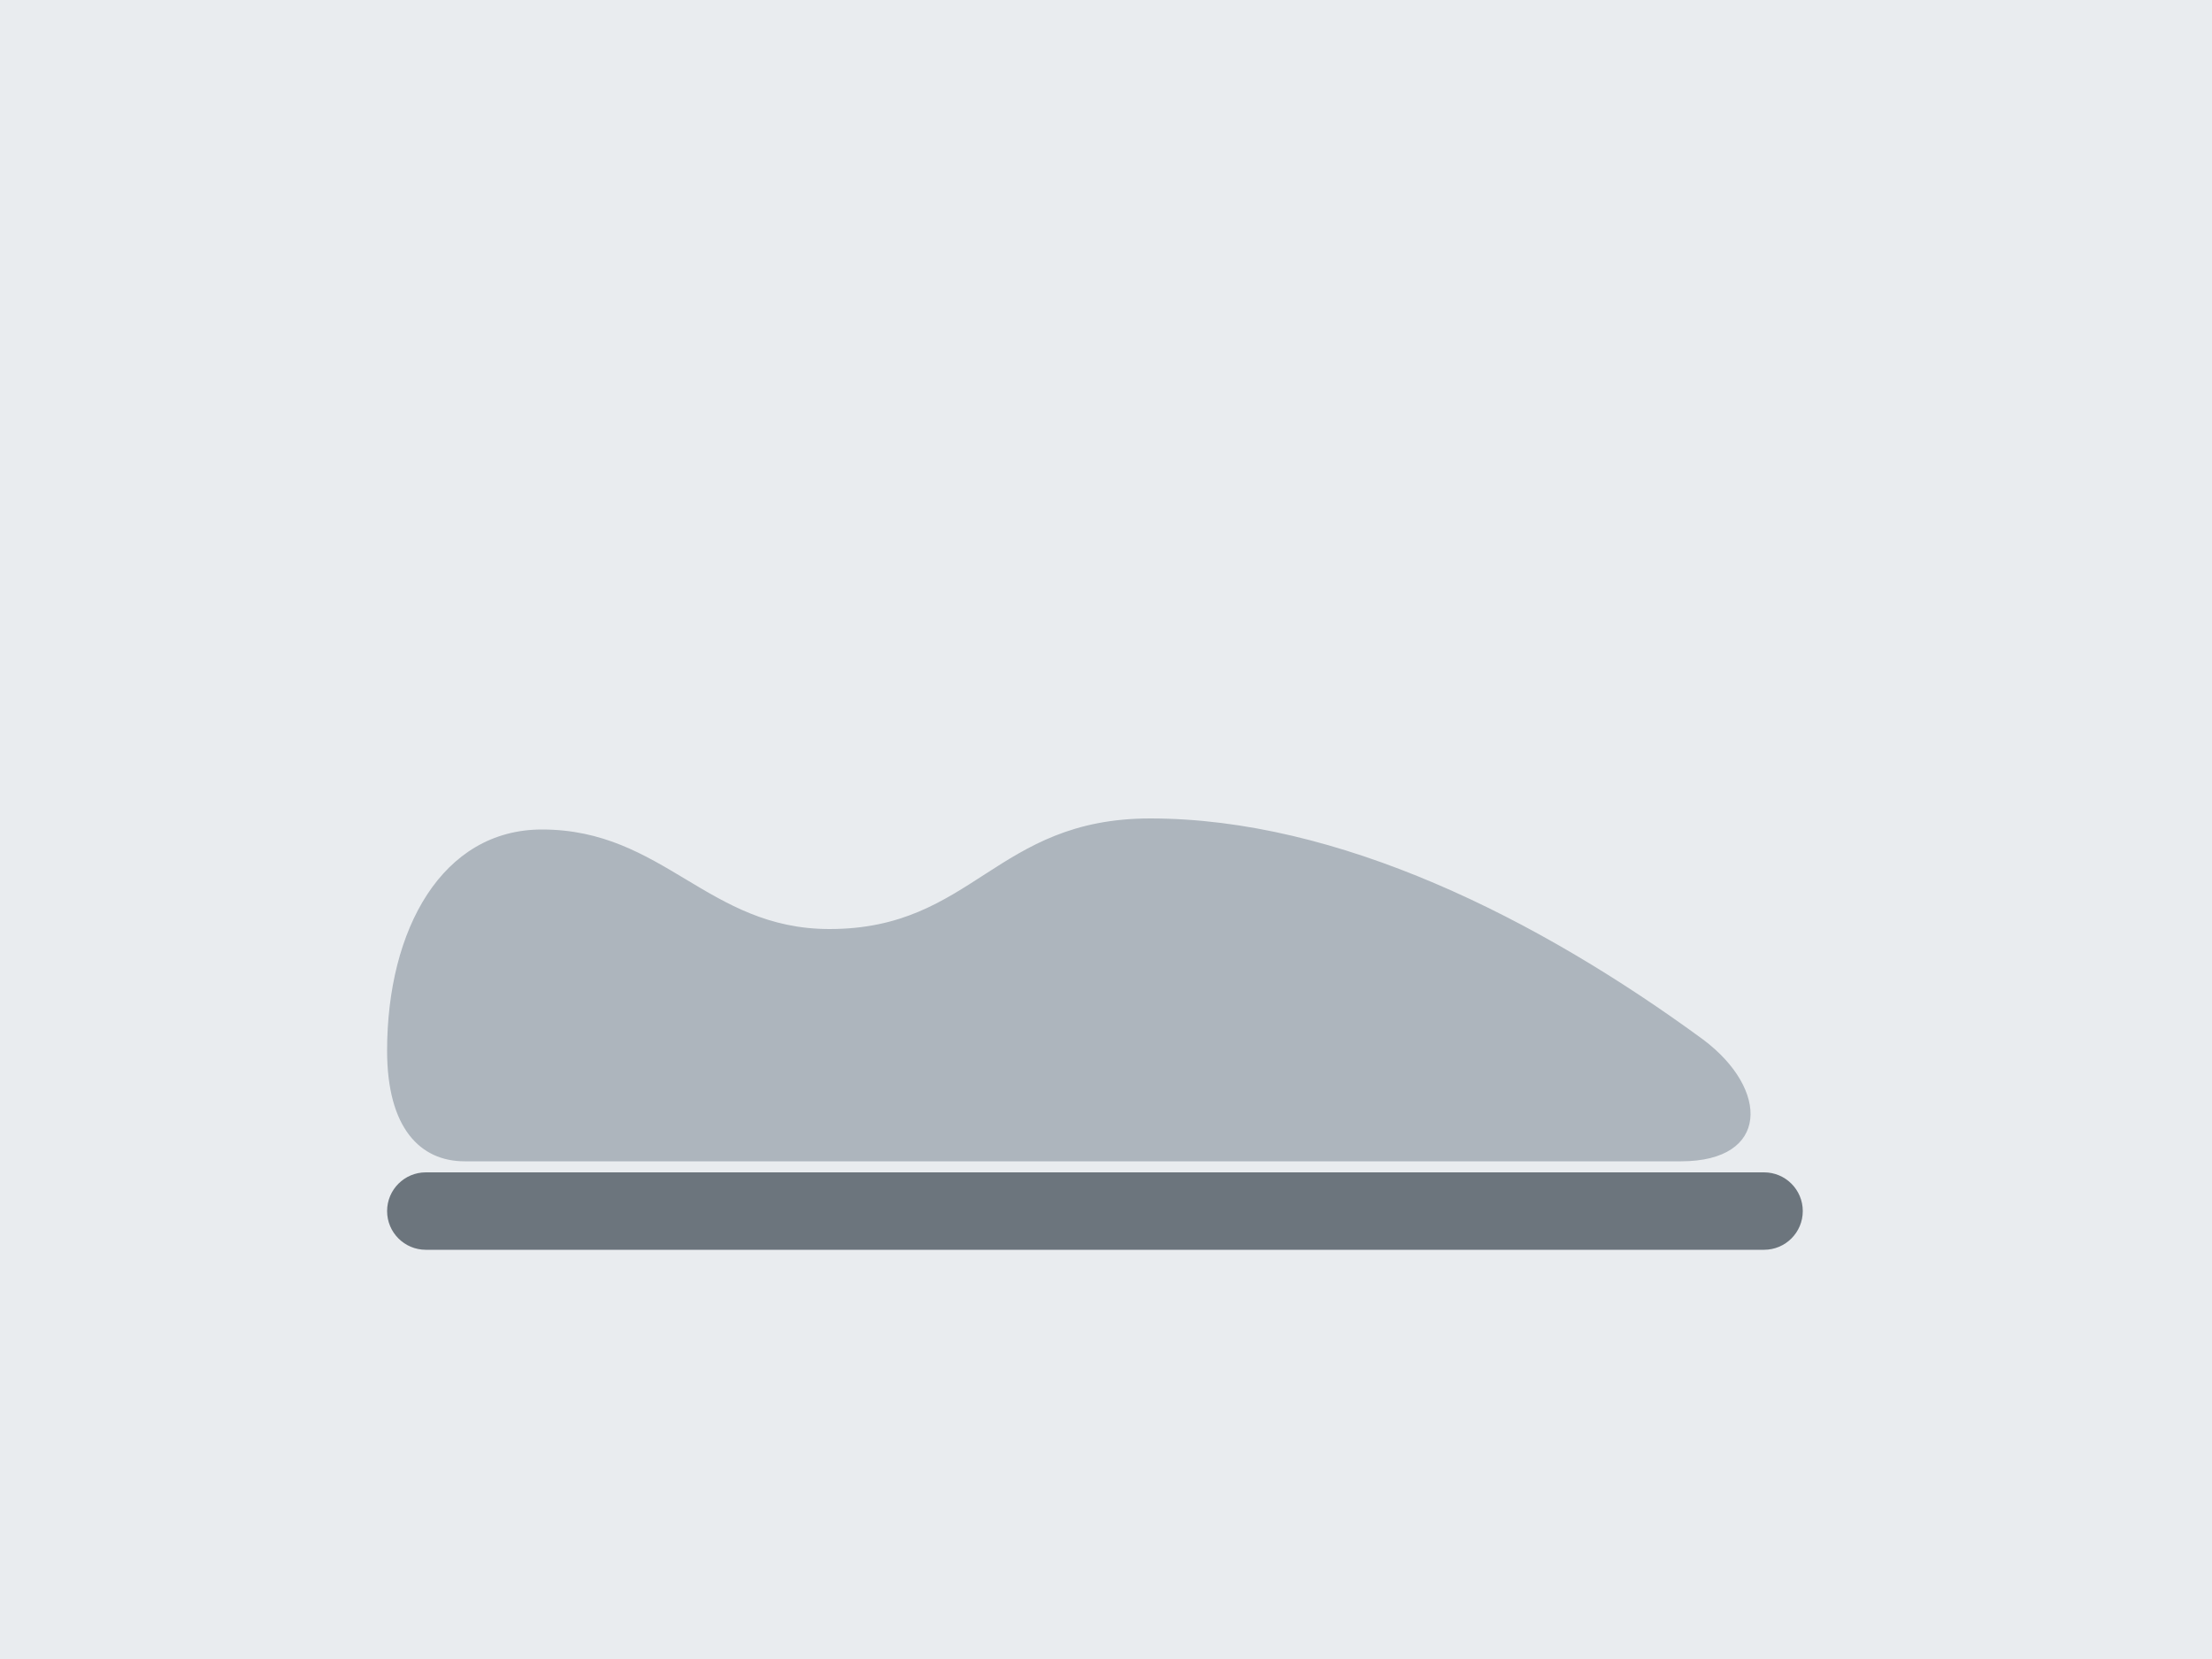
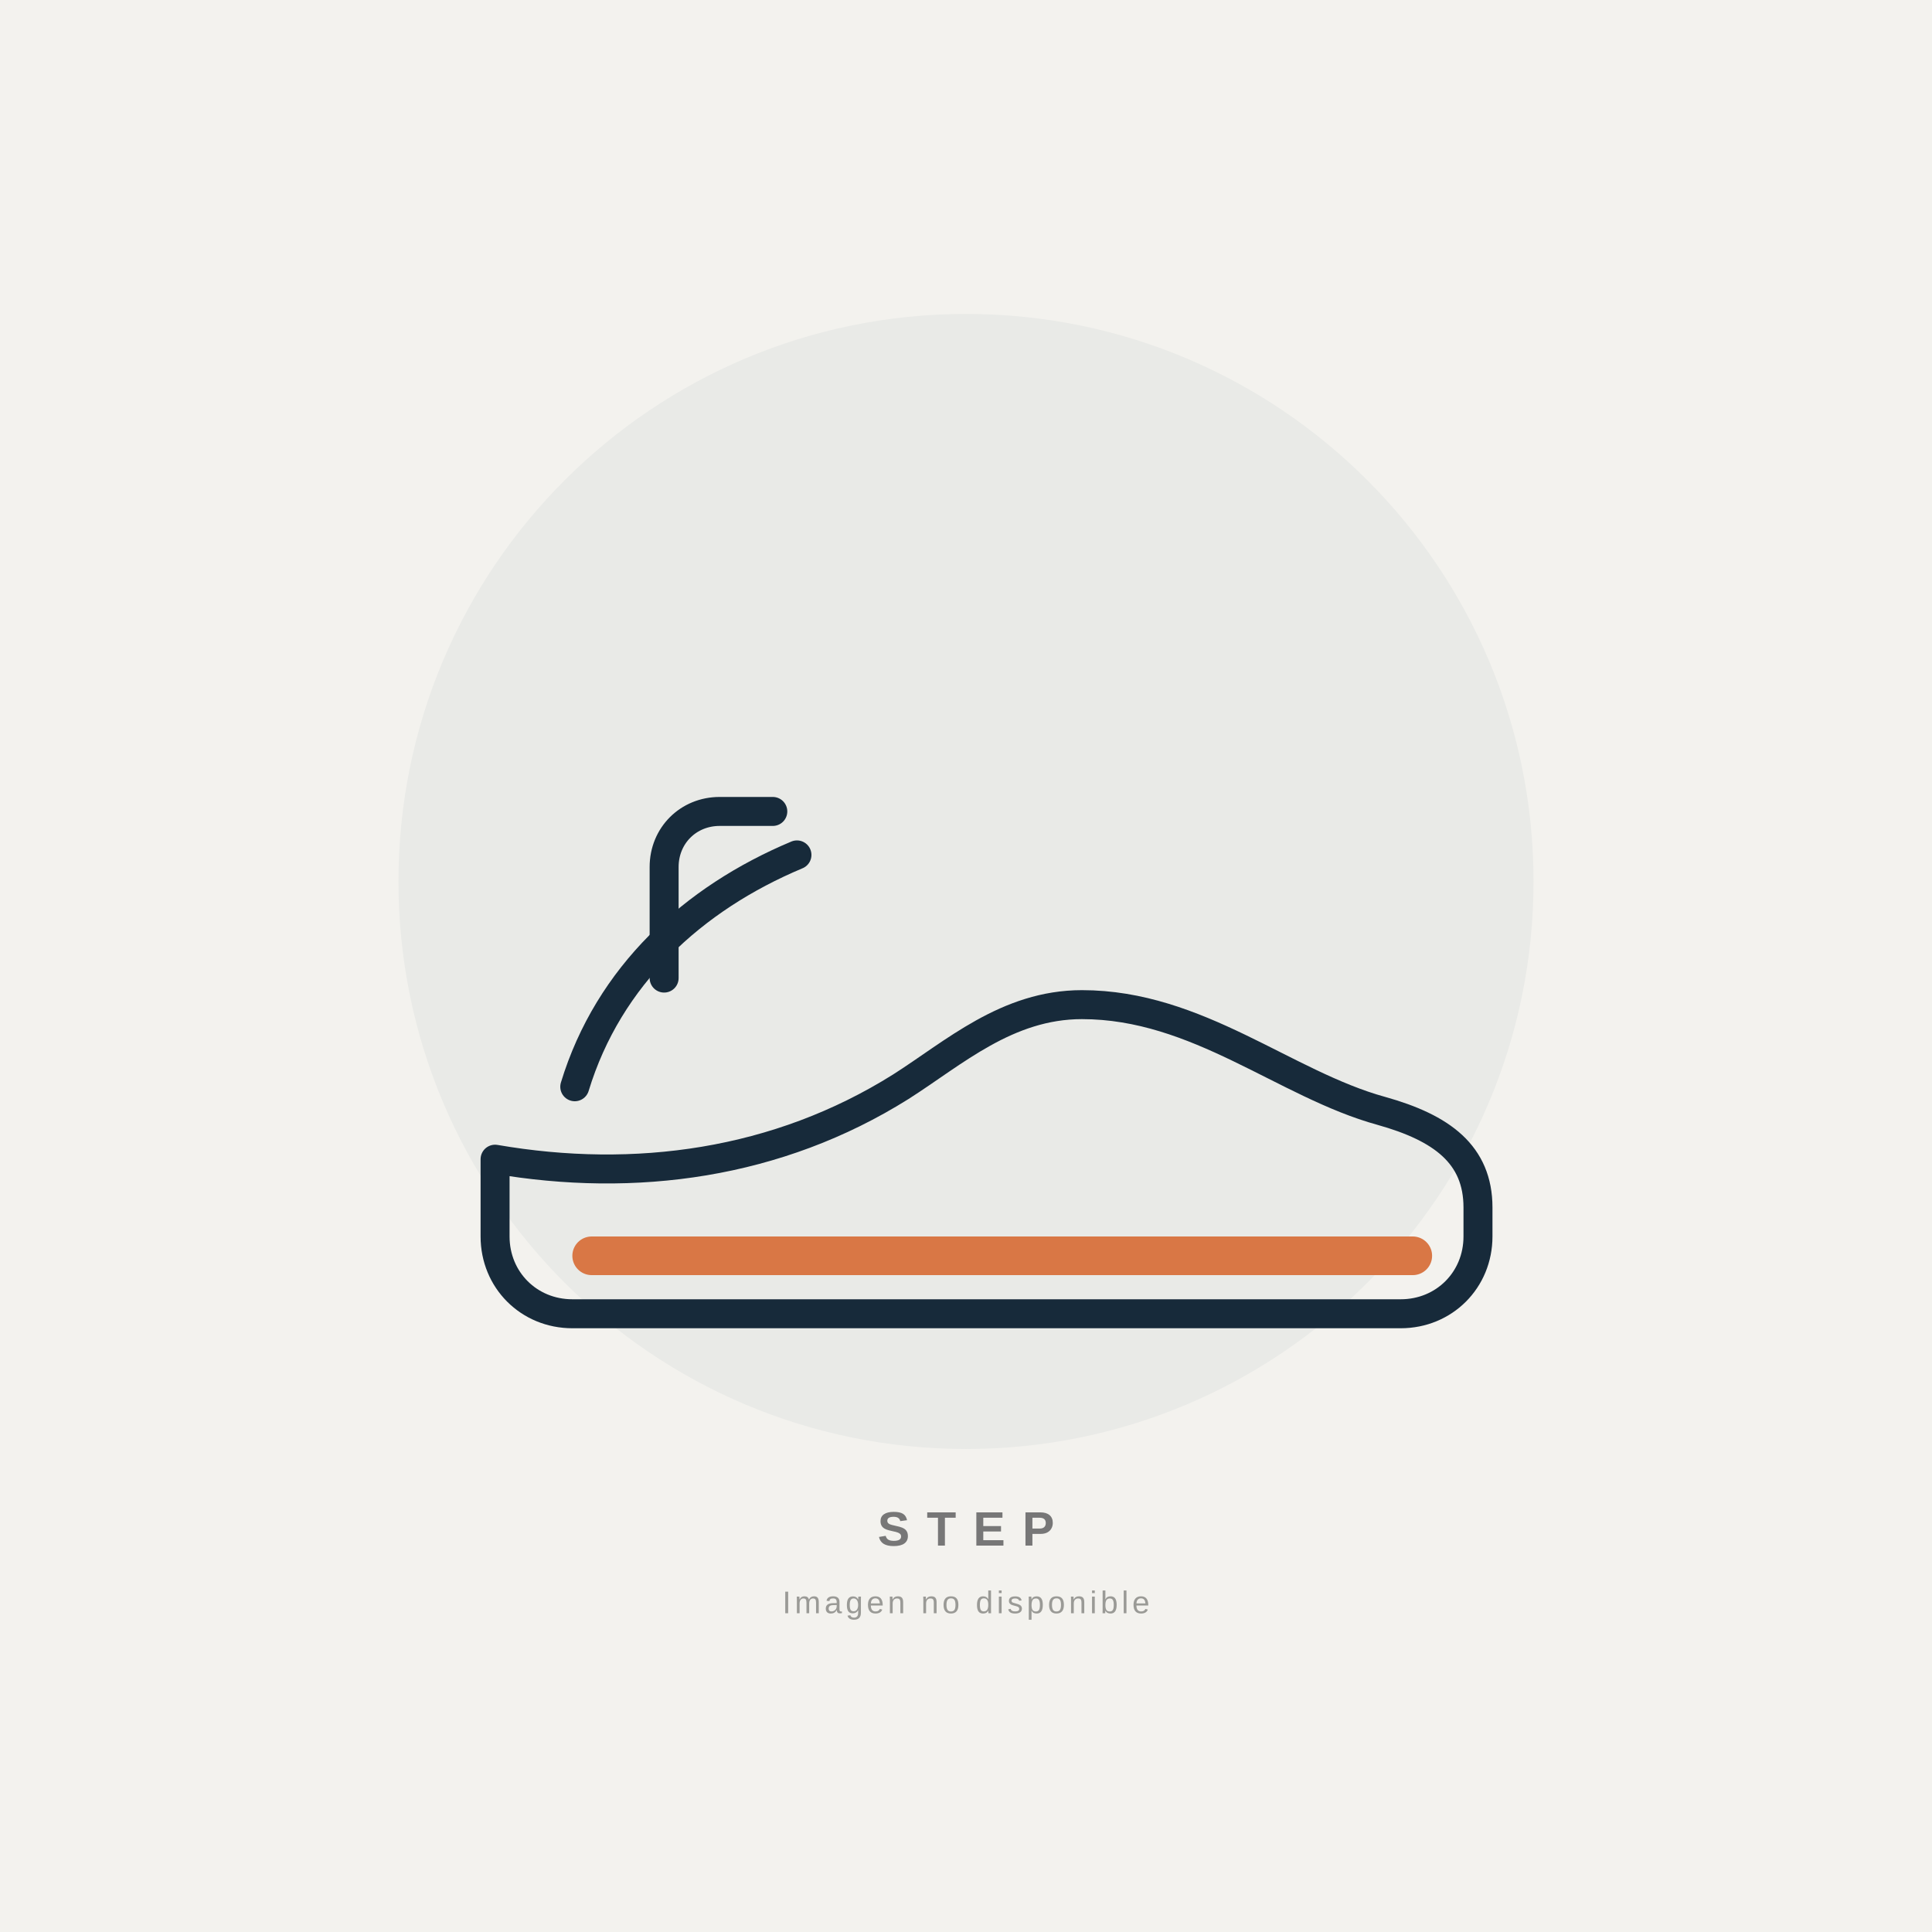
- <svg xmlns="http://www.w3.org/2000/svg" viewBox="0 0 400 300" role="img" aria-label="Zapato sin imagen">
-   <rect width="400" height="300" fill="#e9ecef" />
-   <path d="M70 190c0-22 10-40 28-40 22 0 30 18 52 18 26 0 30-20 58-20 34 0 70 18 100 40 12 9 12 22-4 22H84c-8 0-14-6-14-20z" fill="#adb5bd" />
-   <rect x="70" y="212" width="256" height="14" rx="7" fill="#6c757d" />
+ <svg xmlns="http://www.w3.org/2000/svg" viewBox="0 0 800 800" role="img" aria-label="Imagen de producto no disponible">
+   <rect width="800" height="800" fill="#F3F2EE" />
+   <circle cx="400" cy="365" r="235" fill="#E9EAE7" />
+   <path d="M205 480c58 10 117 2 168-30 22-14 44-34 75-34 48 0 84 33 124 44 25 7 40 18 40 40v12c0 18-14 32-32 32H237c-18 0-32-14-32-32z" fill="none" stroke="#172A3A" stroke-width="12" stroke-linejoin="round" />
+   <path d="M238 450c14-46 49-78 92-96" fill="none" stroke="#172A3A" stroke-width="12" stroke-linecap="round" />
+   <path d="M275 405v-46c0-13 10-23 23-23h22" fill="none" stroke="#172A3A" stroke-width="12" stroke-linecap="round" />
+   <path d="M245 520h340" stroke="#D97745" stroke-width="16" stroke-linecap="round" />
+   <text x="400" y="640" text-anchor="middle" font-family="DM Sans, Segoe UI, Arial, sans-serif" font-size="20" font-weight="600" letter-spacing="7" fill="#777777">STEP</text>
+   <text x="400" y="668" text-anchor="middle" font-family="DM Sans, Segoe UI, Arial, sans-serif" font-size="13" letter-spacing="1.5" fill="#9A9A96">Imagen no disponible</text>
</svg>
